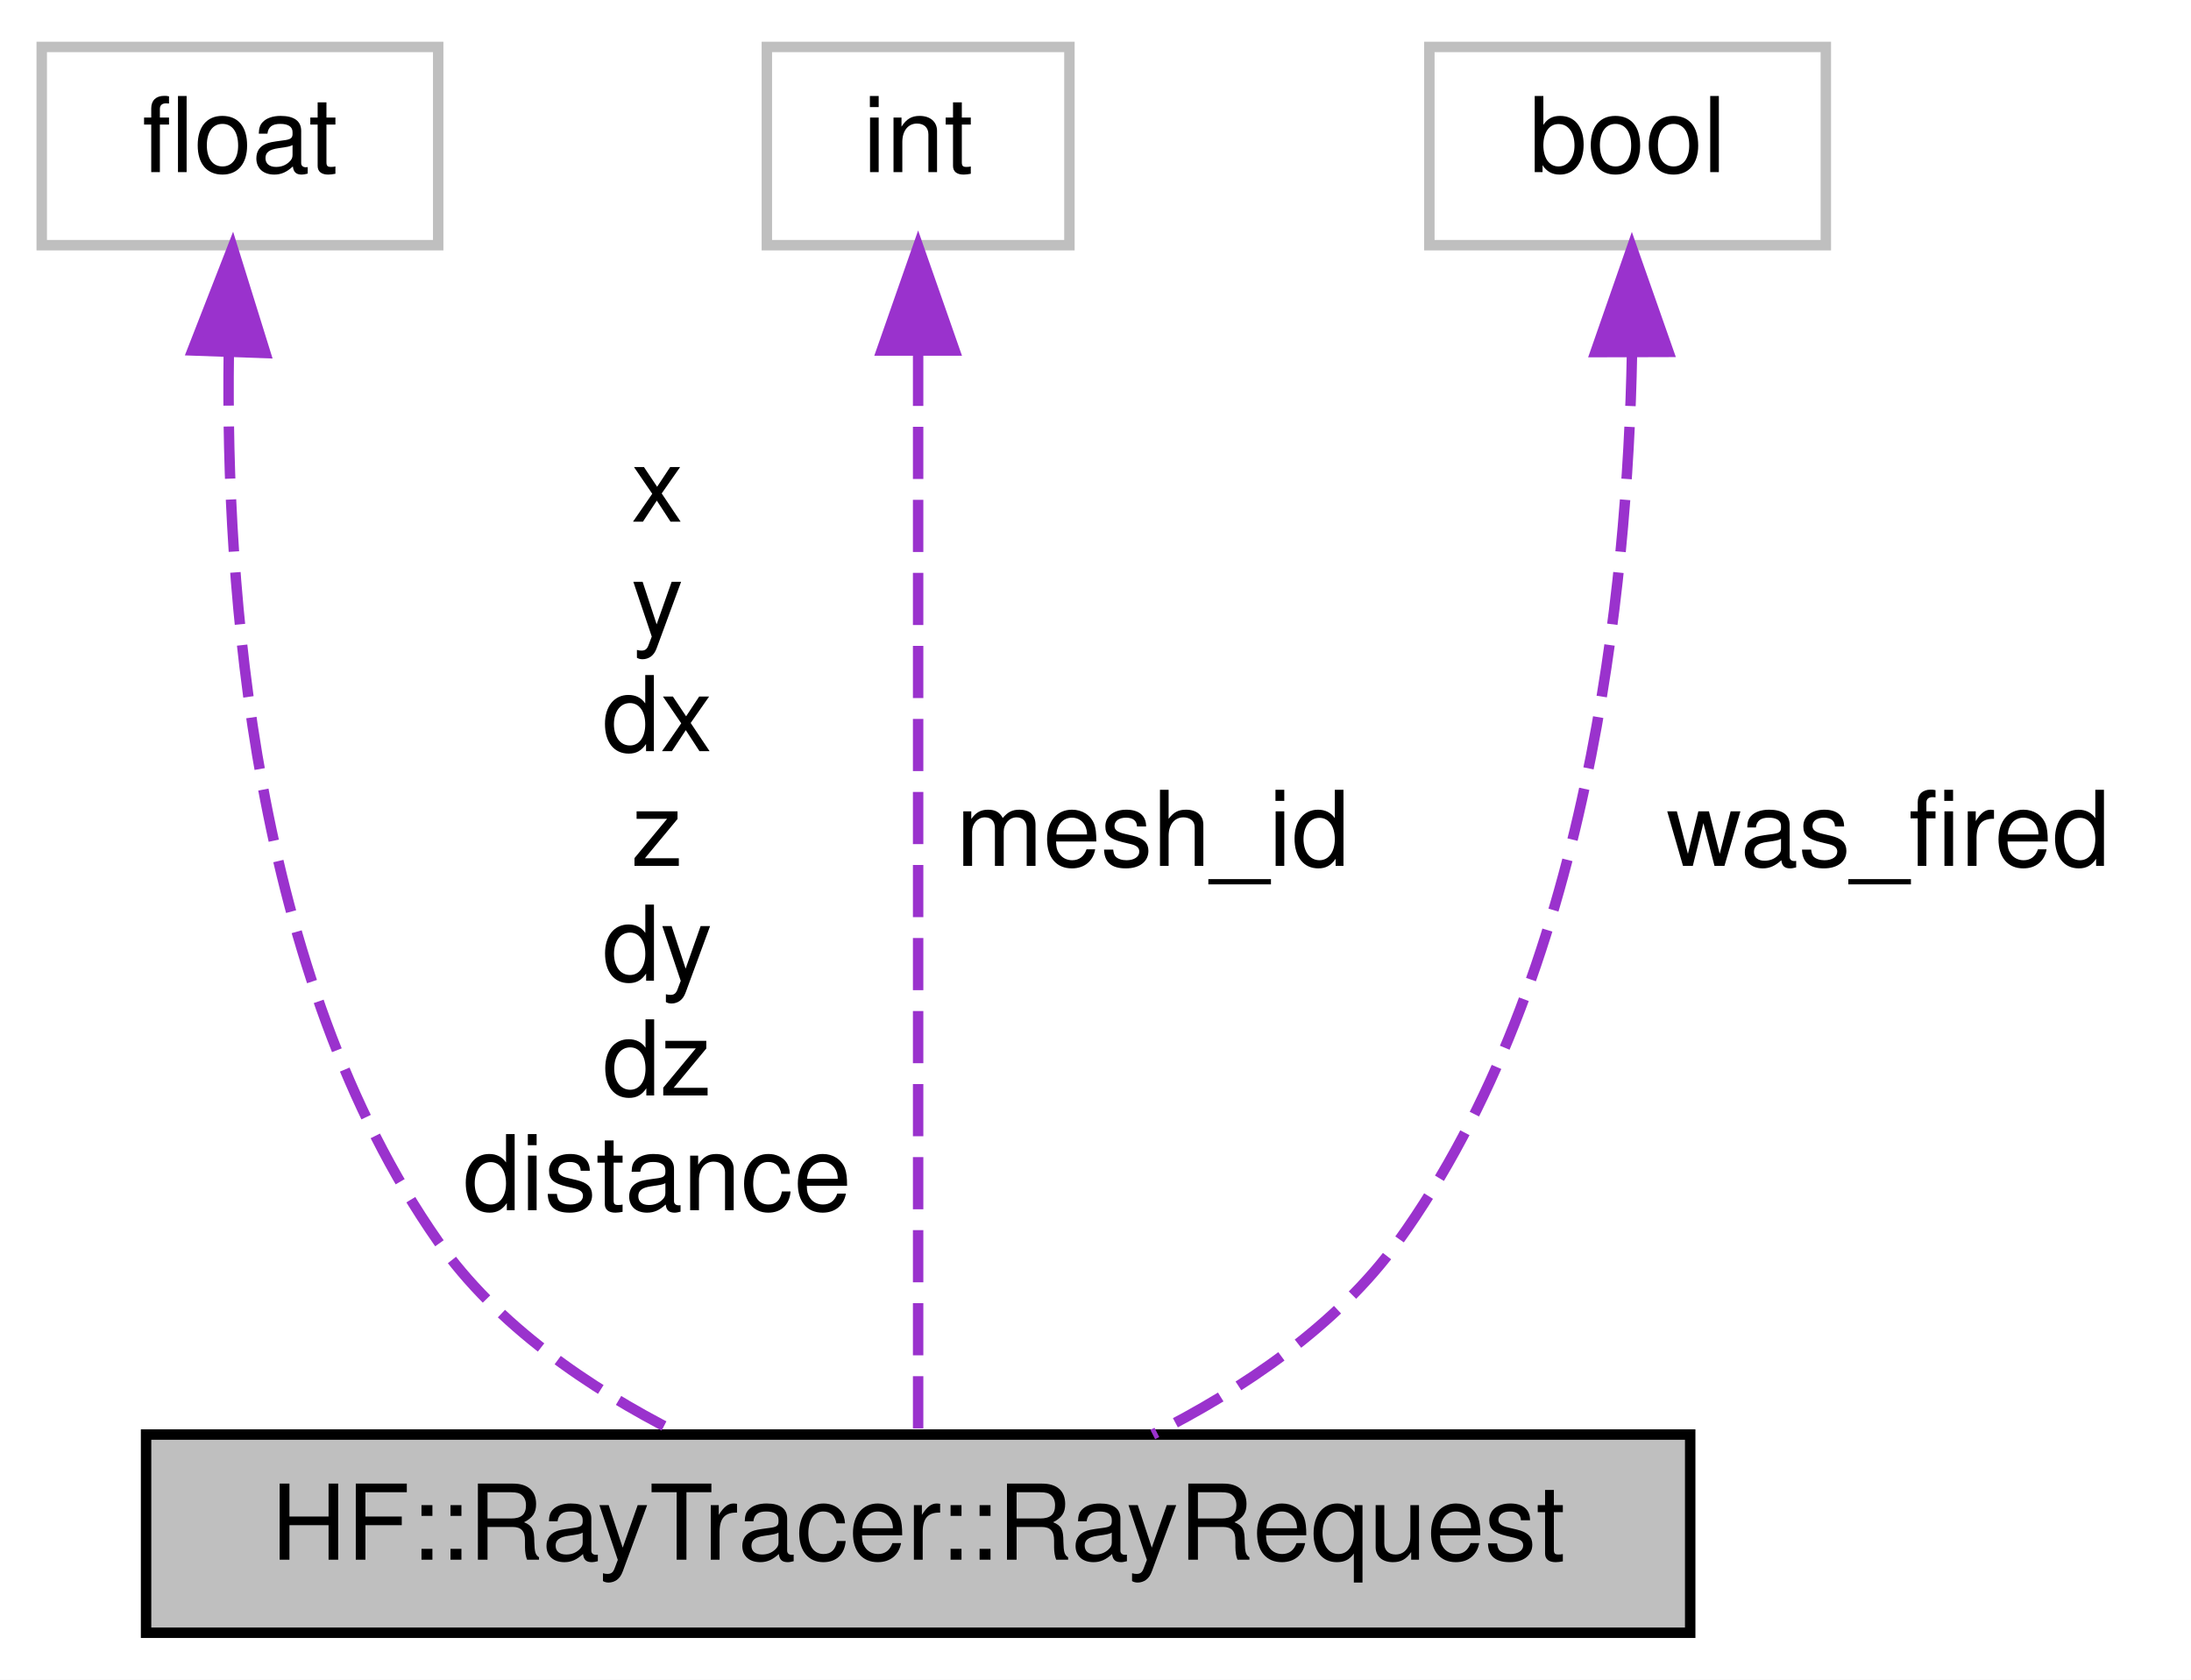
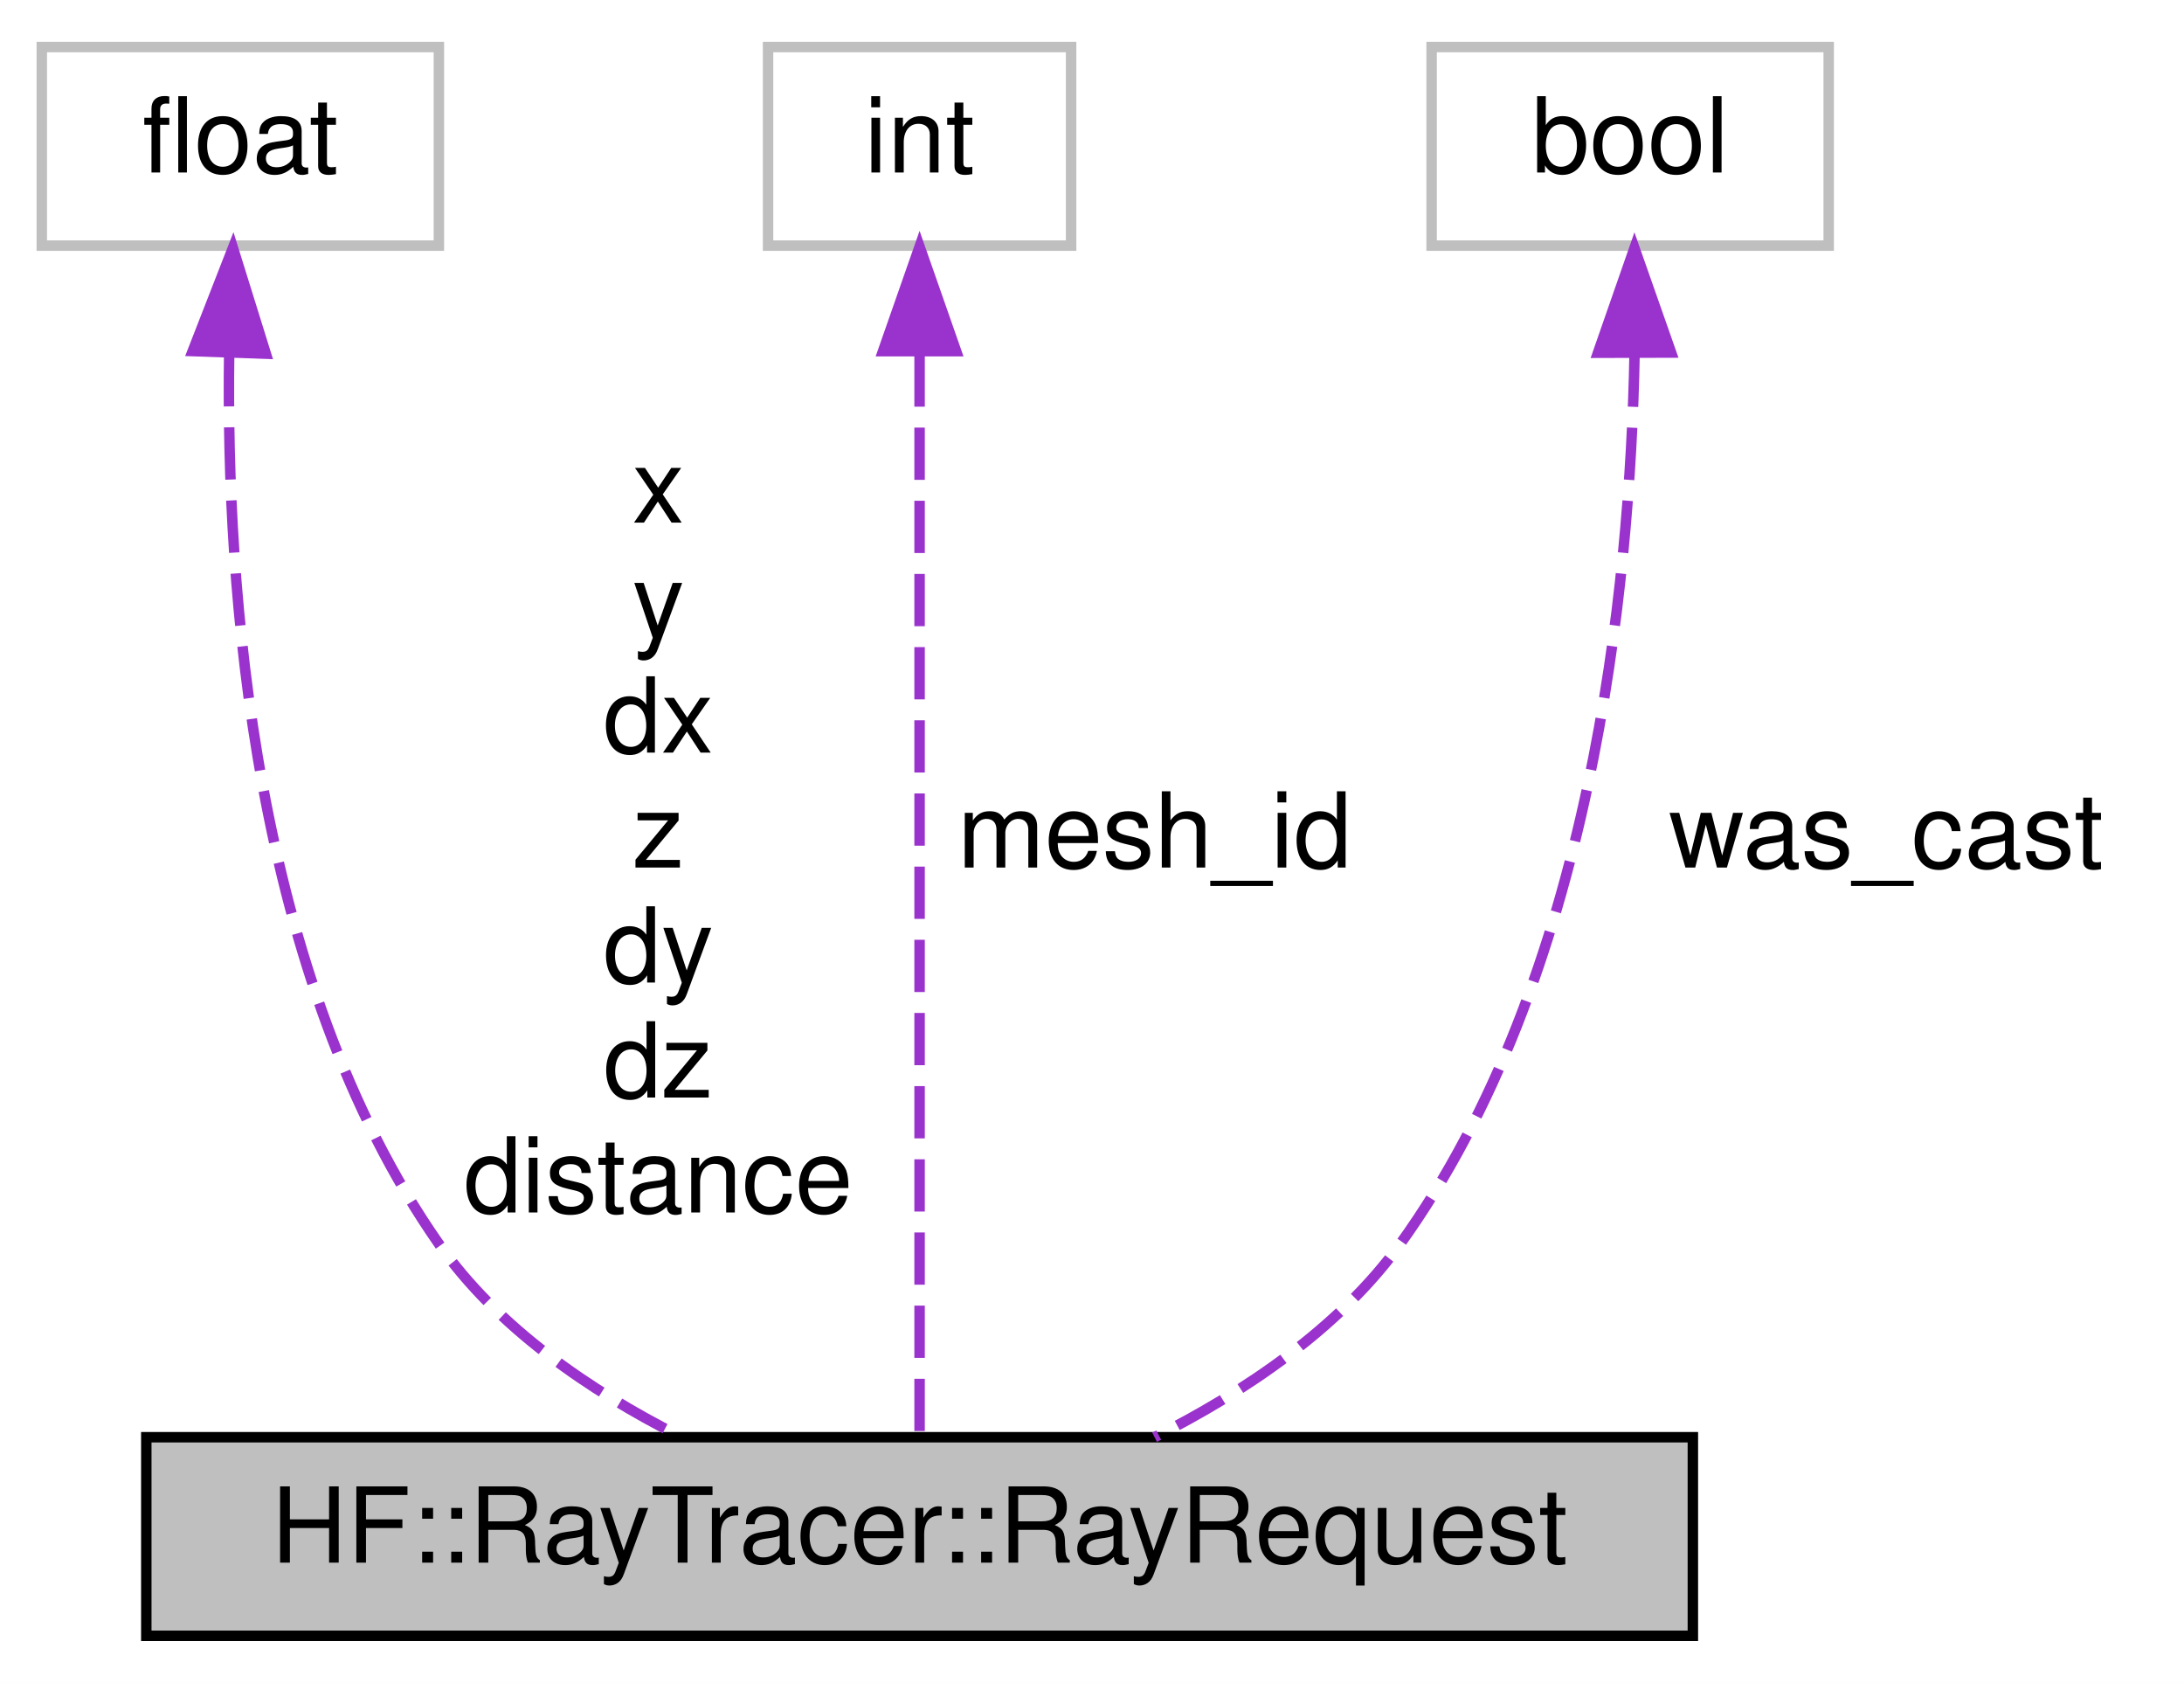
- <svg xmlns="http://www.w3.org/2000/svg" xmlns:xlink="http://www.w3.org/1999/xlink" width="210pt" height="161pt" viewBox="0.00 0.00 210.00 161.00">
+ <svg xmlns="http://www.w3.org/2000/svg" xmlns:xlink="http://www.w3.org/1999/xlink" width="209pt" height="161pt" viewBox="0.00 0.00 209.00 161.00">
  <g id="graph0" class="graph" transform="scale(1 1) rotate(0) translate(4 157)">
-     <polygon fill="white" stroke="transparent" points="-4,4 -4,-157 206,-157 206,4 -4,4" />
+     <polygon fill="white" stroke="transparent" points="-4,4 -4,-157 205,-157 205,4 -4,4" />
    <g id="node1" class="node">
      <g id="a_node1">
        <a xlink:title=" ">
          <polygon fill="#bfbfbf" stroke="black" points="10,-0.5 10,-19.5 158,-19.5 158,-0.5 10,-0.5" />
          <text text-anchor="middle" x="84" y="-7.5" font-family="Helvetica,sans-Serif" font-size="10.00">HF::RayTracer::RayRequest</text>
        </a>
      </g>
    </g>
    <g id="node2" class="node">
      <g id="a_node2">
        <a xlink:title=" ">
          <polygon fill="white" stroke="#bfbfbf" points="0,-133.5 0,-152.5 38,-152.5 38,-133.5 0,-133.5" />
          <text text-anchor="middle" x="19" y="-140.5" font-family="Helvetica,sans-Serif" font-size="10.00">float</text>
        </a>
      </g>
    </g>
    <g id="edge1" class="edge">
      <path fill="none" stroke="#9a32cd" stroke-dasharray="5,2" d="M17.93,-123.12C17.62,-100.8 20.17,-63.49 38,-38 43.63,-29.96 52.48,-23.94 60.92,-19.66" />
      <polygon fill="#9a32cd" stroke="#9a32cd" points="14.44,-123.41 18.29,-133.28 21.44,-123.16 14.44,-123.41" />
      <text text-anchor="middle" x="59" y="-107" font-family="Helvetica,sans-Serif" font-size="10.00"> x</text>
      <text text-anchor="middle" x="59" y="-96" font-family="Helvetica,sans-Serif" font-size="10.00">y</text>
      <text text-anchor="middle" x="59" y="-85" font-family="Helvetica,sans-Serif" font-size="10.00">dx</text>
      <text text-anchor="middle" x="59" y="-74" font-family="Helvetica,sans-Serif" font-size="10.00">z</text>
      <text text-anchor="middle" x="59" y="-63" font-family="Helvetica,sans-Serif" font-size="10.00">dy</text>
      <text text-anchor="middle" x="59" y="-52" font-family="Helvetica,sans-Serif" font-size="10.00">dz</text>
      <text text-anchor="middle" x="59" y="-41" font-family="Helvetica,sans-Serif" font-size="10.00">distance</text>
    </g>
    <g id="node3" class="node">
      <g id="a_node3">
        <a xlink:title=" ">
          <polygon fill="white" stroke="#bfbfbf" points="69.5,-133.5 69.5,-152.5 98.5,-152.5 98.5,-133.5 69.5,-133.5" />
          <text text-anchor="middle" x="84" y="-140.5" font-family="Helvetica,sans-Serif" font-size="10.00">int</text>
        </a>
      </g>
    </g>
    <g id="edge2" class="edge">
      <path fill="none" stroke="#9a32cd" stroke-dasharray="5,2" d="M84,-123.09C84,-94.36 84,-40.82 84,-19.8" />
      <polygon fill="#9a32cd" stroke="#9a32cd" points="80.5,-123.4 84,-133.4 87.5,-123.4 80.5,-123.4" />
      <text text-anchor="middle" x="106.5" y="-74" font-family="Helvetica,sans-Serif" font-size="10.00"> mesh_id</text>
    </g>
    <g id="node4" class="node">
      <g id="a_node4">
        <a xlink:title=" ">
          <polygon fill="white" stroke="#bfbfbf" points="133,-133.5 133,-152.5 171,-152.5 171,-133.5 133,-133.5" />
          <text text-anchor="middle" x="152" y="-140.5" font-family="Helvetica,sans-Serif" font-size="10.00">bool</text>
        </a>
      </g>
    </g>
    <g id="edge3" class="edge">
      <path fill="none" stroke="#9a32cd" stroke-dasharray="5,2" d="M152.42,-123.08C152,-100.73 148.28,-63.38 130,-38 124.15,-29.89 115.05,-23.81 106.49,-19.5" />
      <polygon fill="#9a32cd" stroke="#9a32cd" points="148.92,-123.25 152.41,-133.26 155.92,-123.27 148.92,-123.25" />
-       <text text-anchor="middle" x="177" y="-74" font-family="Helvetica,sans-Serif" font-size="10.00"> was_fired</text>
+       <text text-anchor="middle" x="176.5" y="-74" font-family="Helvetica,sans-Serif" font-size="10.00"> was_cast</text>
    </g>
  </g>
</svg>
